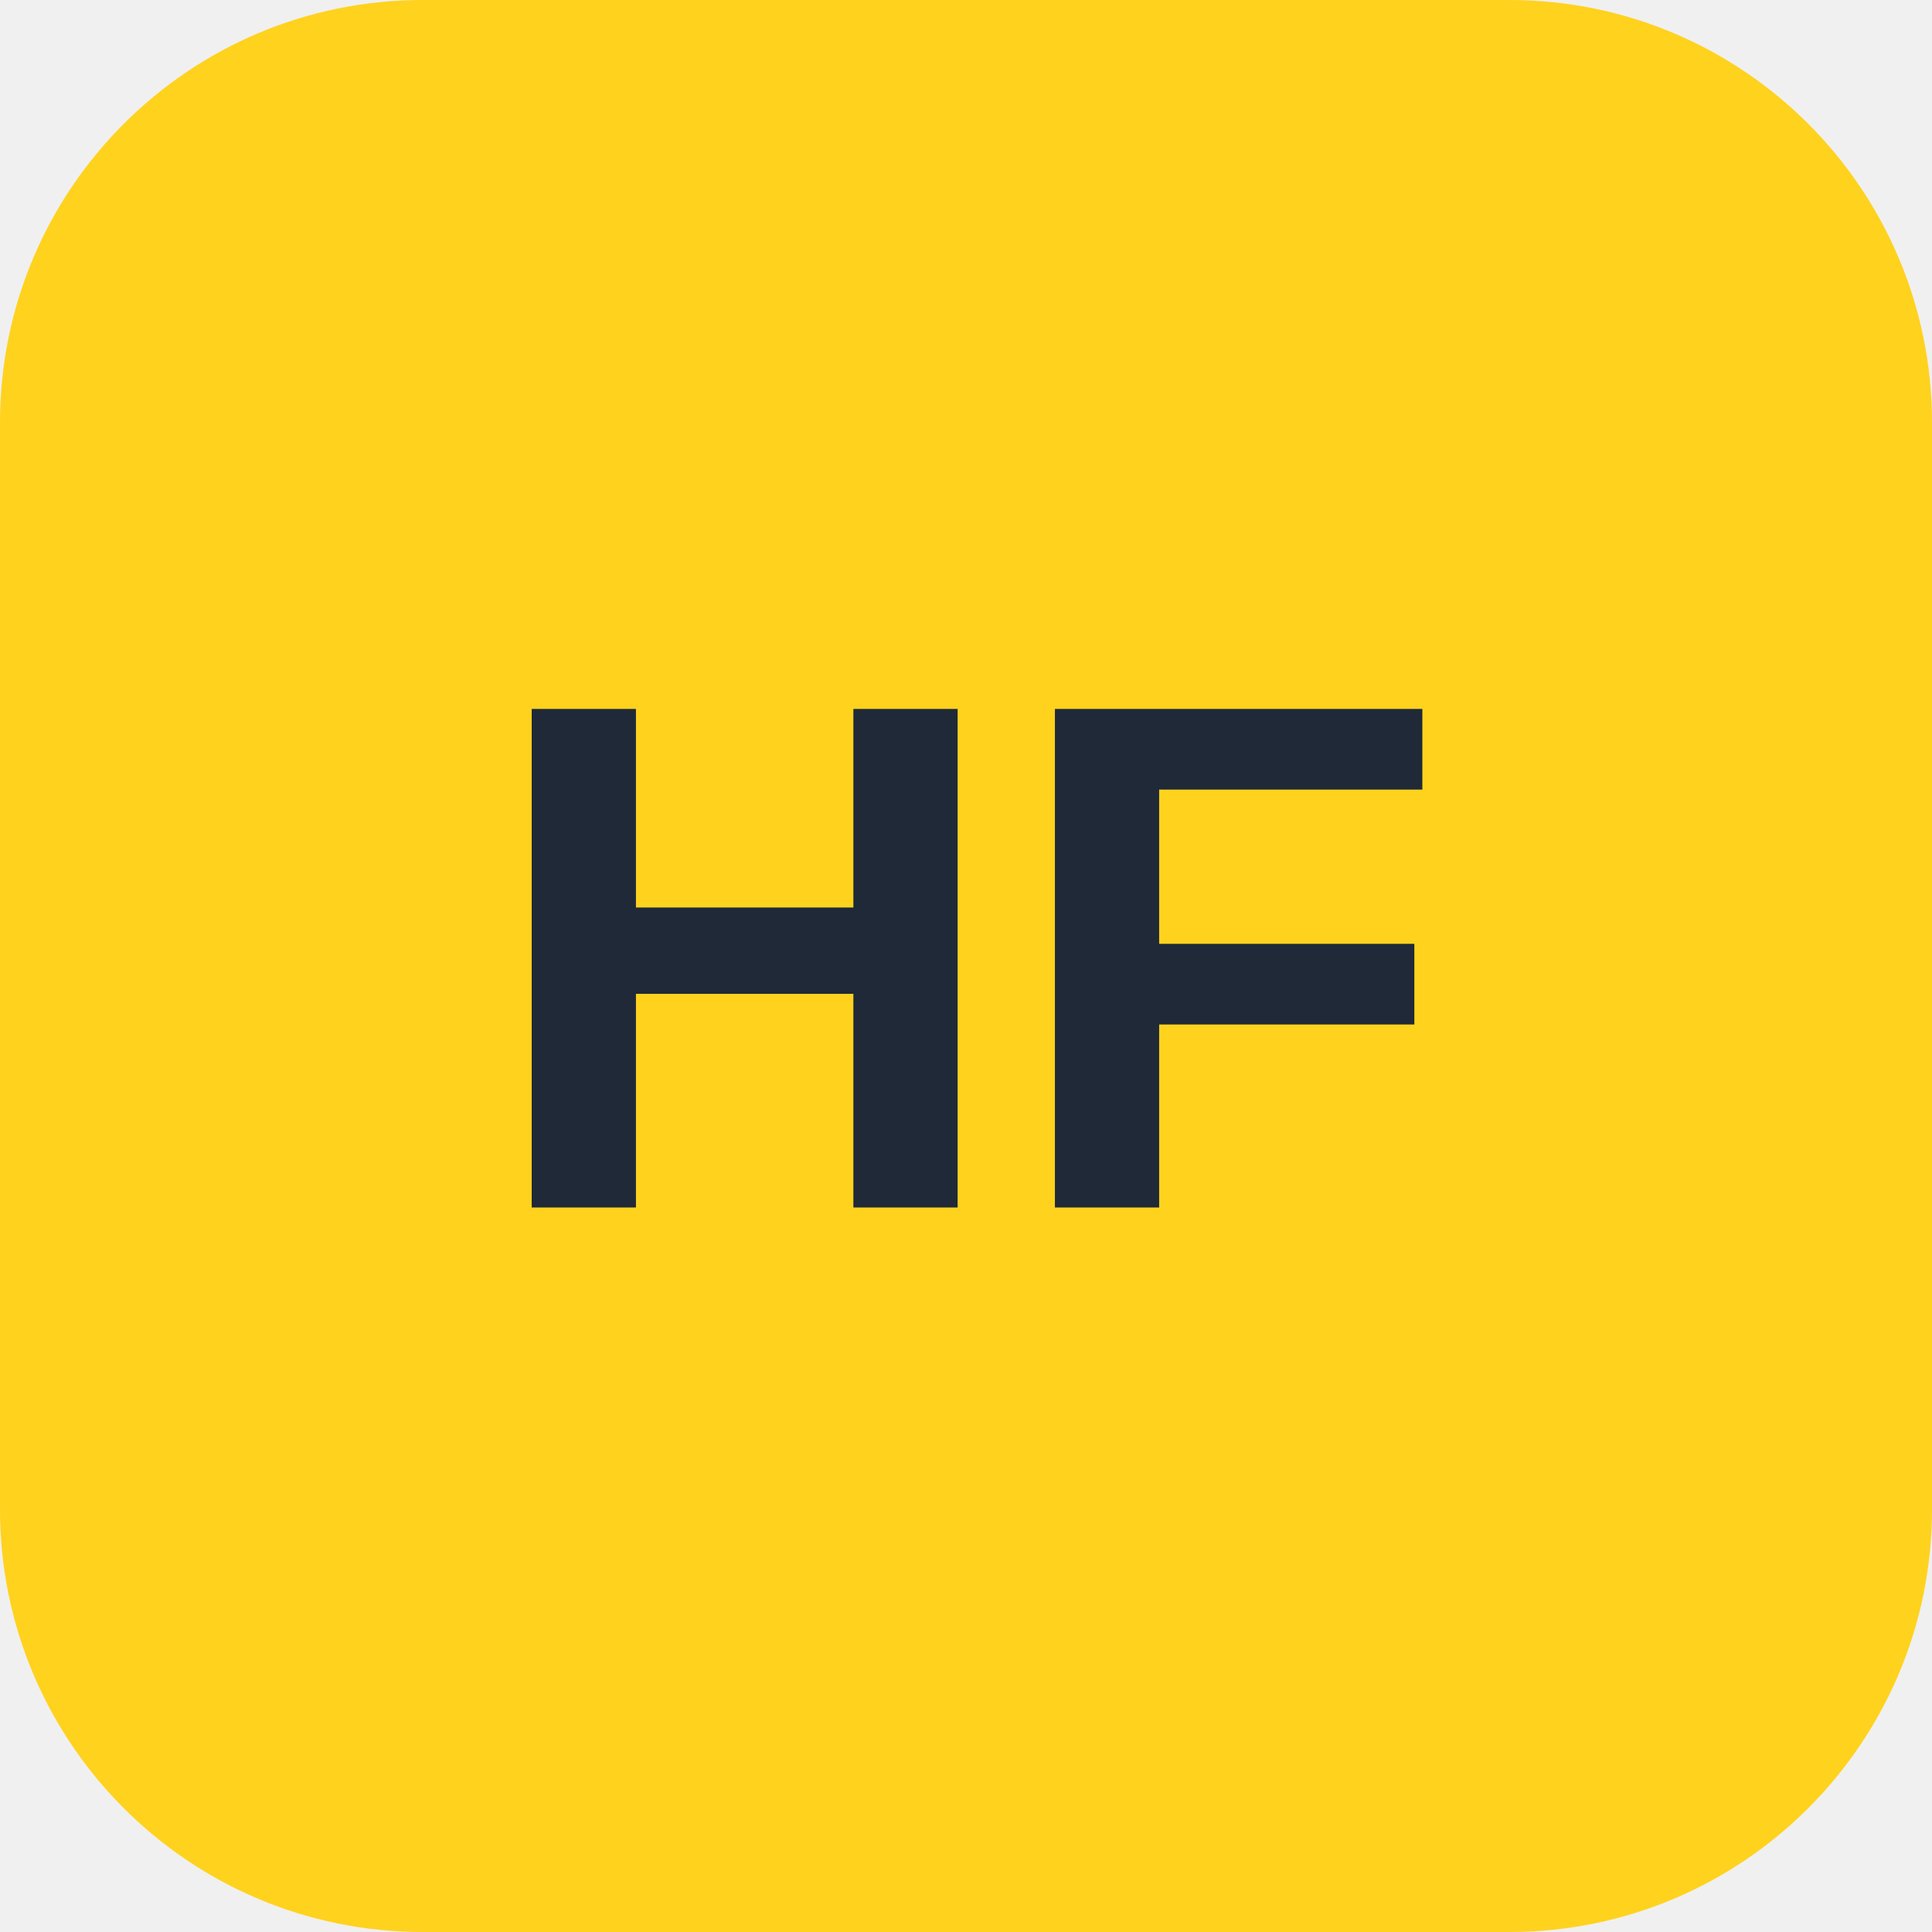
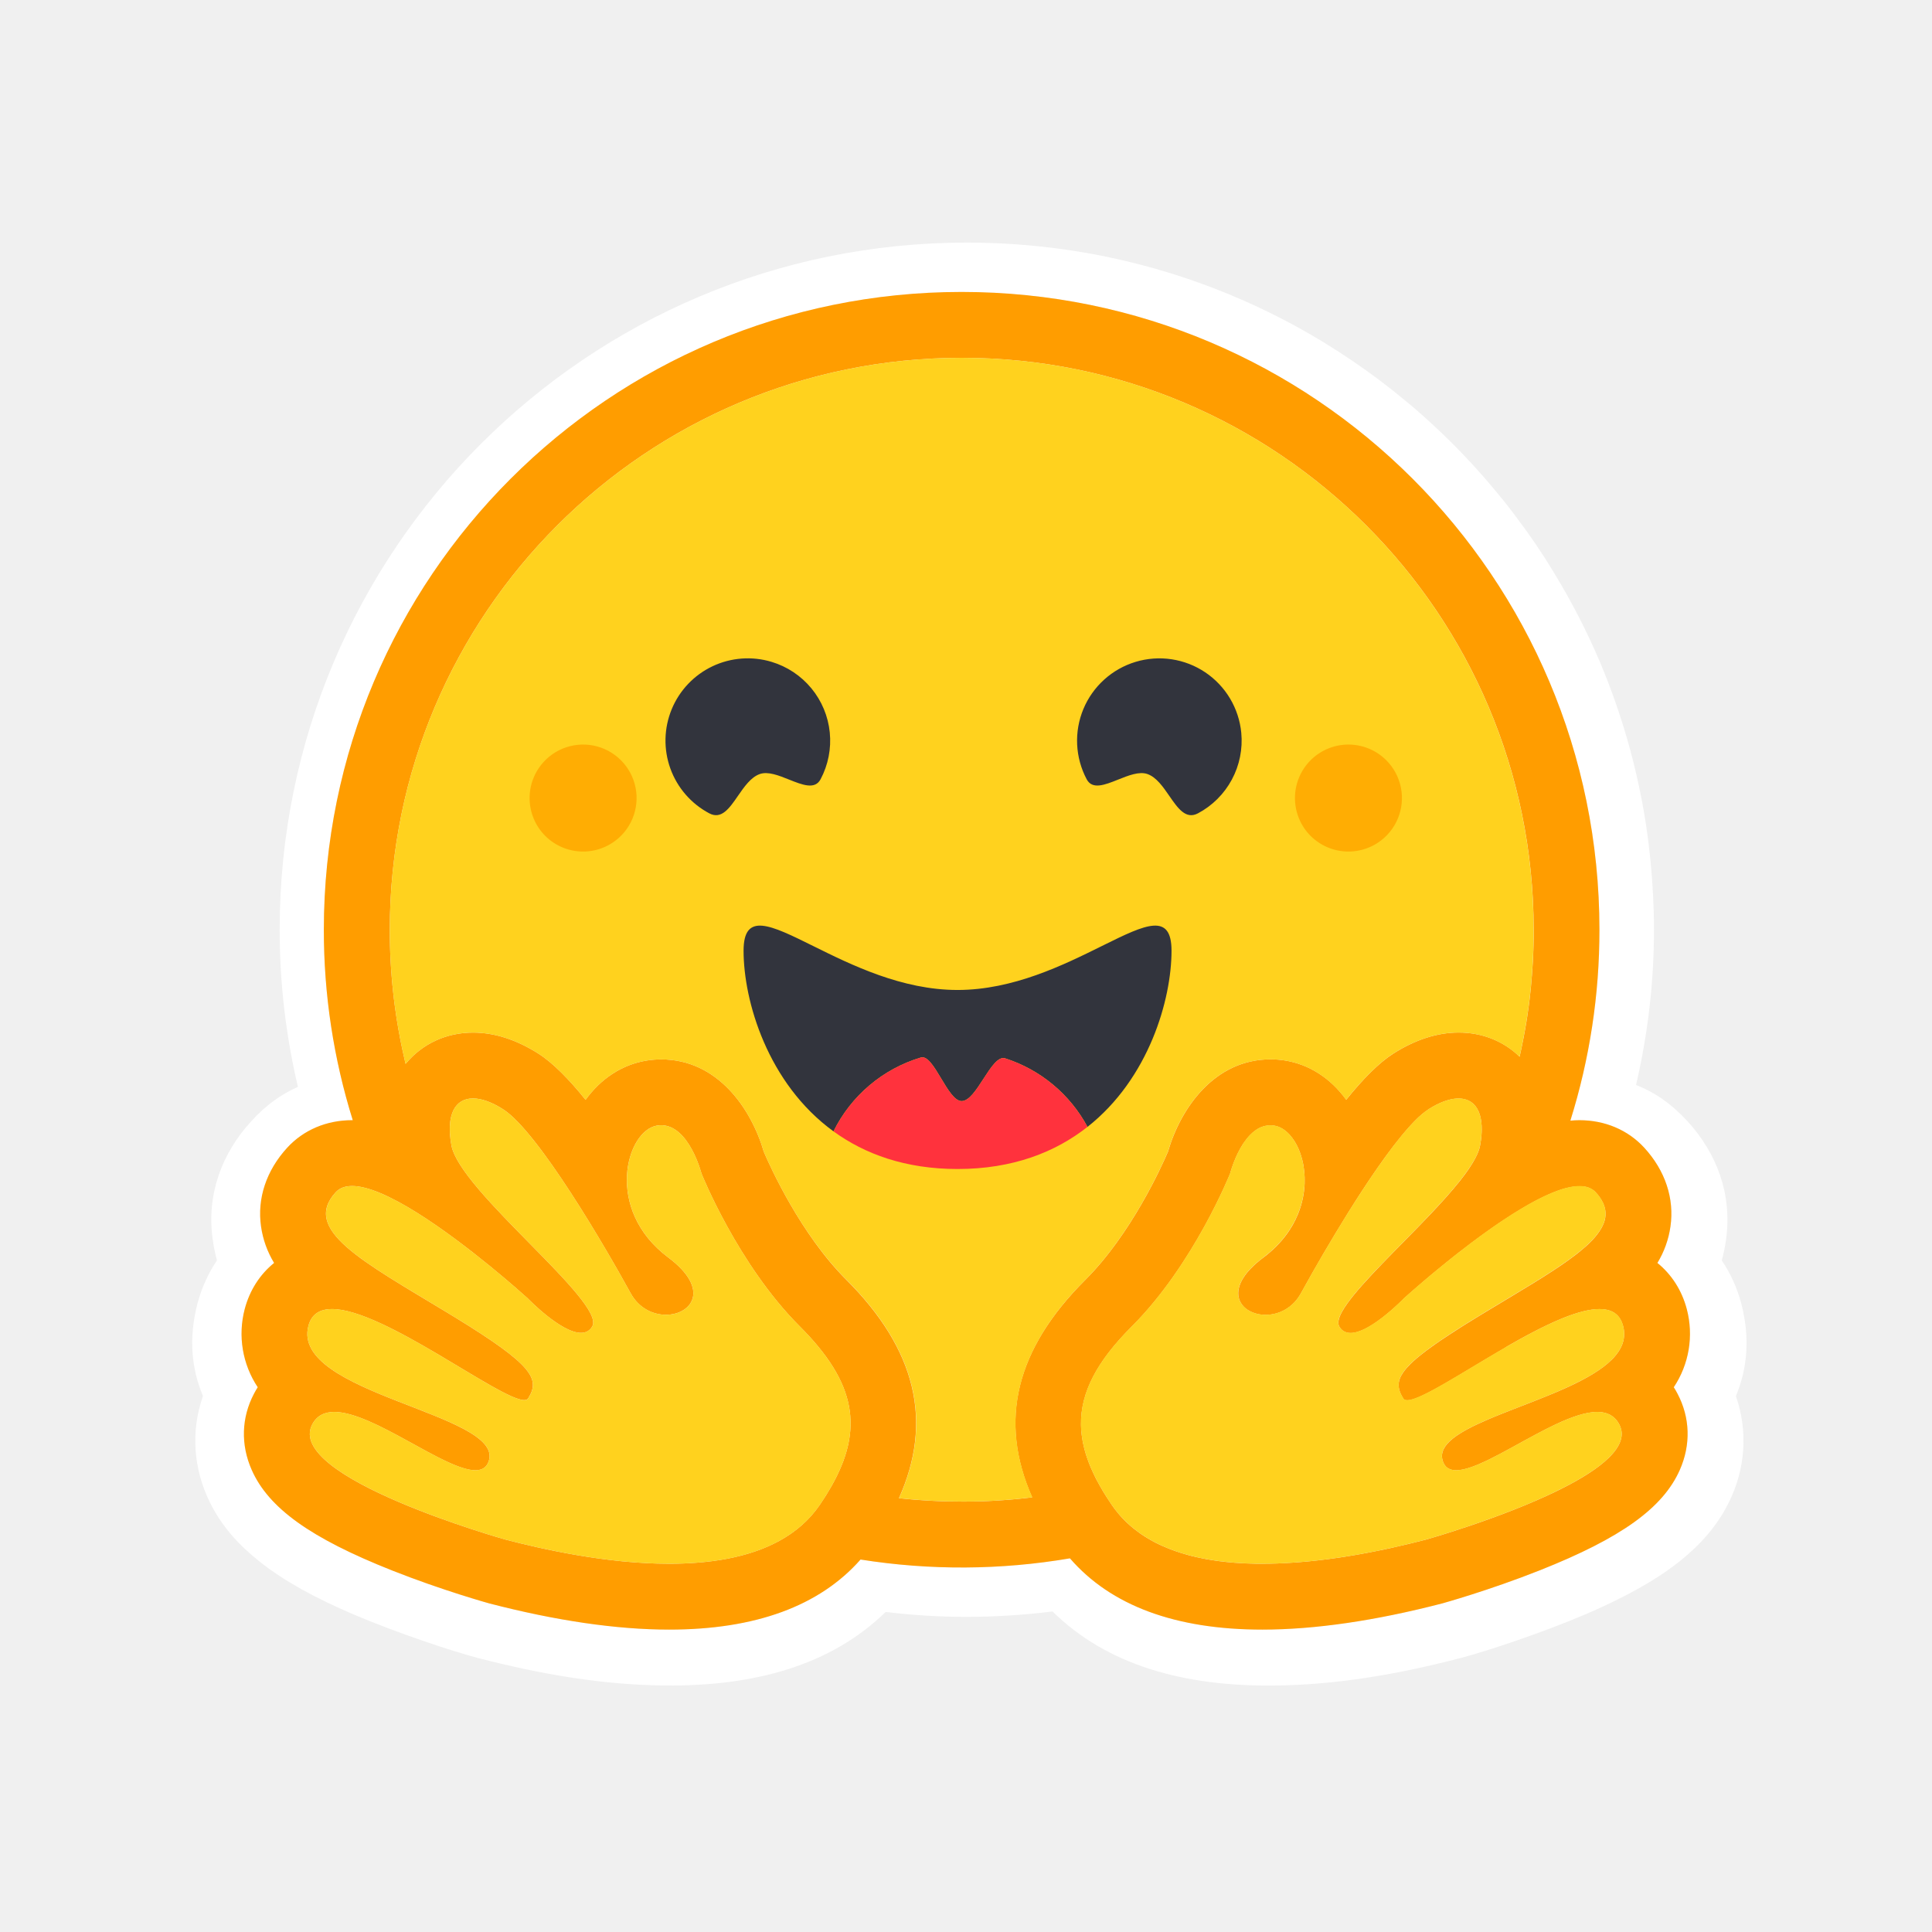
- <svg xmlns="http://www.w3.org/2000/svg" viewBox="0 0 64 64" role="img" aria-label="Hugging Face">
-   <rect width="64" height="64" rx="14" fill="#FFD21E" />
-   <text x="32" y="40" text-anchor="middle" font-family="Arial, Helvetica, sans-serif" font-size="24" font-weight="800" fill="#1f2937">HF</text>
+ <svg xmlns="http://www.w3.org/2000/svg" width="256" height="256" viewBox="0 0 256 256" fill="none">
+   <path d="M230.721 172.7C230.183 170.673 229.313 168.75 228.146 167.008C228.396 166.091 228.587 165.159 228.714 164.217C229.543 158.241 227.471 152.77 223.567 148.537C221.452 146.225 219.185 144.698 216.784 143.761C218.36 137.018 219.157 130.117 219.161 123.193C219.161 120.03 218.982 116.932 218.682 113.88C218.526 112.356 218.337 110.836 218.115 109.32C217.428 104.847 216.408 100.431 215.064 96.11C214.183 93.271 213.164 90.476 212.01 87.736C210.281 83.678 208.262 79.75 205.969 75.982C204.465 73.475 202.827 71.051 201.062 68.72C200.197 67.543 199.296 66.394 198.358 65.274C195.58 61.898 192.561 58.728 189.325 55.788C188.25 54.8 187.145 53.845 186.01 52.926C184.893 51.994 183.751 51.093 182.586 50.222C180.241 48.477 177.818 46.839 175.324 45.315C161.543 36.945 145.382 32.145 128.109 32.145C77.817 32.145 37.057 72.907 37.057 123.196C37.055 130.208 37.867 137.196 39.477 144.02C37.317 144.958 35.247 146.42 33.327 148.535C29.424 152.766 27.351 158.217 28.18 164.193C28.306 165.142 28.495 166.082 28.747 167.006C27.581 168.749 26.712 170.673 26.174 172.7C24.974 177.261 25.369 181.374 26.894 184.978C25.236 189.688 25.65 194.704 27.809 199.065C29.379 202.25 31.626 204.714 34.396 206.916C37.689 209.534 41.811 211.758 46.783 213.892C52.715 216.422 59.956 218.799 63.249 219.671C71.755 221.873 79.911 223.269 88.177 223.337C99.954 223.446 110.096 220.677 117.357 213.59C120.924 214.027 124.515 214.246 128.109 214.244C131.906 214.236 135.699 213.997 139.467 213.529C146.711 220.661 156.892 223.455 168.712 223.343C176.977 223.277 185.133 221.881 193.617 219.676C196.932 218.804 204.17 216.427 210.105 213.897C215.077 211.76 219.199 209.536 222.514 206.922C225.263 204.719 227.508 202.256 229.079 199.071C231.26 194.709 231.652 189.693 230.017 184.983C231.527 181.379 231.92 177.257 230.721 172.7ZM222.281 184.673C223.952 187.844 224.059 191.427 222.585 194.764C220.349 199.821 214.795 203.805 204.008 208.082C197.3 210.742 191.158 212.443 191.104 212.458C182.232 214.759 174.208 215.928 167.262 215.928C155.76 215.928 147.201 212.754 141.773 206.486C132.594 208.05 123.222 208.103 114.026 206.644C108.591 212.808 100.081 215.928 88.676 215.928C81.729 215.928 73.706 214.759 64.833 212.458C64.779 212.443 58.639 210.742 51.929 208.082C41.143 203.805 35.587 199.824 33.352 194.764C31.878 191.427 31.985 187.844 33.656 184.673C33.81 184.378 33.976 184.091 34.153 183.813C33.152 182.309 32.48 180.61 32.182 178.827C31.884 177.045 31.967 175.22 32.425 173.472C33.089 170.949 34.46 168.851 36.322 167.344C35.425 165.87 34.837 164.23 34.592 162.522C34.056 158.808 35.289 155.1 38.062 152.076C40.222 149.723 43.275 148.428 46.655 148.428H46.745C44.197 140.259 42.904 131.75 42.913 123.193C42.913 76.522 80.749 38.683 127.427 38.683C174.104 38.683 211.94 76.518 211.94 123.193C211.947 131.773 210.646 140.304 208.081 148.492C208.489 148.452 208.889 148.432 209.282 148.431C212.662 148.431 215.716 149.726 217.874 152.079C220.647 155.1 221.881 158.811 221.344 162.525C221.1 164.233 220.511 165.873 219.615 167.347C221.477 168.854 222.849 170.952 223.512 173.475C223.97 175.223 224.053 177.048 223.755 178.831C223.458 180.613 222.786 182.312 221.784 183.816C221.961 184.091 222.129 184.378 222.281 184.673Z" fill="white" />
+   <path d="M221.784 183.816C222.786 182.312 223.458 180.613 223.756 178.831C224.053 177.048 223.97 175.223 223.512 173.475C222.848 170.952 221.476 168.854 219.615 167.347C220.512 165.873 221.1 164.233 221.344 162.525C221.881 158.811 220.648 155.103 217.874 152.079C215.716 149.726 212.662 148.431 209.282 148.431C208.889 148.431 208.489 148.452 208.081 148.492C210.643 140.304 211.942 131.774 211.933 123.195C211.933 76.523 174.097 38.685 127.424 38.685C80.75 38.685 42.91 76.519 42.91 123.195C42.901 131.752 44.194 140.261 46.742 148.43H46.652C43.272 148.43 40.219 149.724 38.06 152.077C35.287 155.098 34.053 158.81 34.59 162.523C34.835 164.231 35.423 165.872 36.32 167.346C34.458 168.852 33.086 170.95 32.422 173.473C31.964 175.222 31.882 177.047 32.18 178.83C32.478 180.612 33.15 182.312 34.152 183.816C33.974 184.094 33.81 184.381 33.655 184.676C31.985 187.847 31.877 191.43 33.352 194.767C35.588 199.824 41.142 203.808 51.929 208.085C58.636 210.745 64.779 212.446 64.833 212.461C73.705 214.762 81.729 215.931 88.675 215.931C100.081 215.931 108.591 212.811 114.026 206.647C123.222 208.106 132.594 208.052 141.773 206.489C147.201 212.757 155.76 215.931 167.262 215.931C174.208 215.931 182.232 214.762 191.103 212.461C191.158 212.446 197.298 210.745 204.008 208.085C214.795 203.808 220.35 199.824 222.585 194.767C224.059 191.43 223.952 187.847 222.281 184.676C222.129 184.379 221.961 184.091 221.784 183.816ZM110.137 196.997C109.669 197.815 109.168 198.614 108.635 199.391C107.23 201.448 105.382 203.02 103.237 204.188C99.137 206.424 93.947 207.205 88.675 207.205C80.346 207.205 71.808 205.256 67.023 204.015C66.787 203.954 37.689 195.735 41.373 188.739C41.993 187.562 43.013 187.092 44.298 187.092C49.485 187.092 58.93 194.816 62.989 194.816C63.896 194.816 64.536 194.43 64.797 193.488C66.527 187.284 38.504 184.676 40.864 175.692C41.28 174.102 42.41 173.456 43.998 173.456C50.856 173.455 66.248 185.516 69.467 185.516C69.714 185.516 69.891 185.443 69.987 185.291C70.001 185.268 70.015 185.246 70.028 185.222C71.539 182.727 70.672 180.913 60.321 174.573L59.327 173.968C47.936 167.074 39.941 162.925 44.488 157.975C45.011 157.404 45.753 157.151 46.654 157.151C47.722 157.151 49.015 157.508 50.439 158.108C56.455 160.645 64.793 167.564 68.276 170.581C68.824 171.057 69.368 171.538 69.909 172.022C69.909 172.022 74.319 176.608 76.985 176.608C77.599 176.608 78.12 176.366 78.473 175.768C80.364 172.58 60.91 157.838 59.813 151.755C59.069 147.634 60.335 145.546 62.675 145.546C63.788 145.546 65.146 146.02 66.645 146.971C71.295 149.922 80.273 165.35 83.56 171.352C84.662 173.363 86.543 174.213 88.238 174.213C91.601 174.213 94.23 170.87 88.546 166.622C80.003 160.23 83.001 149.782 87.078 149.139C87.252 149.111 87.428 149.097 87.603 149.097C91.311 149.097 92.946 155.486 92.946 155.486C92.946 155.486 97.74 167.524 105.975 175.753C113.447 183.222 114.491 189.351 110.137 196.997ZM136.766 198.407L136.339 198.458L135.611 198.541C135.228 198.581 134.844 198.619 134.459 198.654L134.084 198.688L133.741 198.717L133.255 198.756L132.718 198.795L132.182 198.83L132.063 198.838C131.923 198.846 131.783 198.855 131.641 198.862L131.462 198.872C131.296 198.881 131.13 198.889 130.962 198.896L130.381 198.921L129.854 198.939L129.502 198.949H129.323C129.213 198.949 129.104 198.955 128.994 198.956H128.82C128.71 198.956 128.601 198.956 128.491 198.961L128.043 198.967H127.418C126.927 198.967 126.437 198.962 125.949 198.952L125.553 198.943C125.44 198.943 125.327 198.938 125.216 198.934L124.796 198.922L124.275 198.902L123.805 198.881L123.684 198.876L123.237 198.853C123.112 198.846 122.989 198.84 122.865 198.831L122.576 198.814C122.213 198.791 121.85 198.766 121.487 198.738L121.107 198.707C120.947 198.695 120.787 198.68 120.628 198.666C120.441 198.65 120.254 198.632 120.067 198.614C119.754 198.585 119.441 198.553 119.128 198.519H119.113C123.683 188.324 121.372 178.802 112.137 169.575C106.08 163.526 102.051 154.594 101.215 152.633C99.523 146.828 95.045 140.375 87.608 140.375C86.979 140.375 86.351 140.425 85.73 140.523C82.472 141.036 79.624 142.911 77.592 145.733C75.396 143.002 73.262 140.831 71.332 139.605C68.422 137.76 65.518 136.824 62.689 136.824C59.158 136.824 56.002 138.274 53.802 140.904L53.746 140.971C53.704 140.798 53.664 140.625 53.623 140.451L53.618 140.428C53.199 138.638 52.848 136.833 52.564 135.016C52.564 135.004 52.564 134.992 52.558 134.98C52.536 134.843 52.516 134.705 52.495 134.568C52.433 134.162 52.376 133.755 52.322 133.348C52.298 133.163 52.272 132.978 52.249 132.793L52.181 132.238C52.159 132.053 52.141 131.885 52.121 131.709L52.115 131.665C52.035 130.945 51.965 130.225 51.905 129.503L51.883 129.226L51.848 128.754C51.838 128.625 51.828 128.495 51.821 128.365C51.821 128.334 51.816 128.304 51.815 128.275C51.789 127.913 51.768 127.55 51.75 127.187C51.74 126.998 51.73 126.81 51.722 126.62L51.702 126.124L51.697 125.974L51.681 125.517L51.671 125.128C51.671 124.973 51.663 124.818 51.661 124.663C51.658 124.508 51.654 124.338 51.653 124.174C51.651 124.01 51.653 123.848 51.648 123.685C51.644 123.521 51.648 123.358 51.648 123.195C51.648 81.342 85.579 47.411 127.436 47.411C169.292 47.411 203.222 81.341 203.222 123.195V124.174C203.222 124.337 203.217 124.501 203.214 124.663C203.214 124.798 203.208 124.931 203.204 125.068C203.204 125.188 203.199 125.309 203.195 125.425C203.195 125.578 203.186 125.731 203.181 125.884V125.896L203.16 126.427C203.153 126.582 203.147 126.738 203.139 126.893L203.134 127.003L203.107 127.499C203.048 128.562 202.967 129.623 202.866 130.683V130.696C202.849 130.87 202.832 131.044 202.813 131.218L202.768 131.629L202.679 132.433L202.628 132.84L202.565 133.319C202.542 133.493 202.519 133.668 202.493 133.841C202.467 134.036 202.438 134.23 202.409 134.424L202.34 134.883L202.258 135.403C202.23 135.576 202.2 135.748 202.168 135.92C202.135 136.093 202.109 136.265 202.079 136.437C202.019 136.781 201.956 137.125 201.89 137.468C201.789 137.981 201.686 138.493 201.58 139.005L201.47 139.512C201.434 139.681 201.395 139.851 201.357 140.02C199.224 137.947 196.399 136.818 193.284 136.818C190.457 136.818 187.55 137.753 184.641 139.598C182.711 140.824 180.578 142.996 178.381 145.726C176.346 142.904 173.498 141.029 170.242 140.516C169.621 140.418 168.993 140.368 168.364 140.368C160.925 140.368 156.45 146.821 154.757 152.626C153.917 154.587 149.887 163.519 143.825 169.577C134.596 178.775 132.268 188.254 136.766 198.407ZM215.007 177.998L214.977 178.087C214.901 178.288 214.813 178.484 214.714 178.674C214.639 178.814 214.558 178.95 214.47 179.082C214.303 179.331 214.12 179.569 213.921 179.793C213.875 179.845 213.831 179.897 213.779 179.948C213.707 180.025 213.634 180.101 213.559 180.175C212.213 181.509 210.161 182.679 207.841 183.752C207.578 183.871 207.311 183.99 207.042 184.11L206.774 184.229C206.595 184.308 206.416 184.386 206.228 184.463C206.049 184.541 205.863 184.619 205.677 184.695L205.119 184.925C203.814 185.462 202.477 185.974 201.173 186.479L200.615 186.696L200.064 186.912C199.697 187.055 199.335 187.198 198.979 187.341L198.448 187.555L197.926 187.768L197.67 187.876C197.499 187.947 197.332 188.018 197.165 188.089C193.328 189.736 190.567 191.411 191.147 193.489C191.163 193.548 191.181 193.604 191.201 193.659C191.253 193.813 191.324 193.958 191.413 194.095C191.465 194.176 191.525 194.253 191.592 194.323C192.274 195.032 193.515 194.92 195.08 194.357C195.3 194.276 195.519 194.192 195.736 194.104L195.872 194.048C196.23 193.896 196.609 193.726 196.996 193.542C197.093 193.496 197.191 193.452 197.289 193.401C199.203 192.465 201.372 191.205 203.524 190.058C204.385 189.593 205.258 189.152 206.142 188.733C208.18 187.774 210.096 187.094 211.636 187.094C212.359 187.094 212.997 187.242 213.529 187.582L213.618 187.641C213.952 187.876 214.232 188.178 214.441 188.528C214.482 188.595 214.522 188.666 214.561 188.739C215.322 190.184 214.685 191.68 213.194 193.147C211.763 194.556 209.537 195.937 207.007 197.215C206.819 197.31 206.631 197.405 206.44 197.498C198.91 201.196 189.049 203.981 188.912 204.016C186.284 204.697 182.526 205.591 178.292 206.26L177.666 206.358L177.563 206.373C177.089 206.445 176.614 206.512 176.138 206.574C175.655 206.639 175.167 206.698 174.676 206.753L174.586 206.763C172.806 206.968 171.019 207.104 169.228 207.169H169.202C168.554 207.192 167.907 207.204 167.259 207.204H166.512C165.524 207.191 164.538 207.146 163.553 207.07C163.53 207.07 163.505 207.07 163.482 207.064C163.129 207.037 162.777 207.004 162.425 206.965C162.06 206.926 161.696 206.882 161.333 206.833C161.094 206.801 160.856 206.765 160.618 206.726C160.376 206.687 160.134 206.647 159.893 206.605L159.564 206.543L159.539 206.538C159.192 206.472 158.847 206.399 158.503 206.319C158.303 206.274 158.104 206.23 157.907 206.176L157.788 206.146C157.69 206.122 157.595 206.096 157.498 206.07L157.445 206.056L157.137 205.966C157.025 205.935 156.913 205.901 156.801 205.868L156.762 205.857L156.471 205.768C156.361 205.734 156.251 205.698 156.142 205.662L155.874 205.573L155.677 205.504C155.487 205.437 155.298 205.368 155.111 205.296L154.933 205.226L154.786 205.168C154.502 205.054 154.22 204.935 153.941 204.81L153.756 204.72L153.725 204.706C153.659 204.675 153.594 204.644 153.528 204.617C153.399 204.555 153.271 204.491 153.144 204.426L153.105 204.407L152.921 204.31C152.594 204.139 152.274 203.957 151.96 203.764L151.788 203.658C151.702 203.605 151.616 203.55 151.532 203.494L151.308 203.346L151.067 203.18L150.923 203.077C150.771 202.969 150.622 202.857 150.476 202.742L150.243 202.563C150.15 202.488 150.058 202.412 149.967 202.335C149.89 202.272 149.815 202.206 149.74 202.14L149.734 202.135C149.653 202.064 149.574 201.993 149.495 201.92C149.417 201.849 149.339 201.777 149.263 201.704L149.254 201.695C149.174 201.619 149.096 201.542 149.019 201.463C148.942 201.385 148.863 201.307 148.788 201.227C148.713 201.148 148.636 201.067 148.562 200.984C148.488 200.902 148.42 200.827 148.35 200.746L148.327 200.719C148.259 200.641 148.192 200.562 148.126 200.481C147.983 200.31 147.844 200.135 147.71 199.956C147.575 199.776 147.443 199.592 147.314 199.405L147.191 199.221C147.027 198.981 146.867 198.739 146.712 198.493C146.596 198.316 146.483 198.138 146.373 197.957C146.302 197.844 146.234 197.73 146.166 197.618L146.138 197.572C146.073 197.462 146.009 197.354 145.947 197.245C145.911 197.186 145.877 197.127 145.845 197.066C145.812 197.004 145.774 196.941 145.739 196.878L145.682 196.779L145.647 196.715C145.58 196.595 145.514 196.474 145.45 196.352C145.42 196.298 145.391 196.244 145.36 196.192L145.271 196.019L145.181 195.848C144.956 195.398 144.743 194.942 144.543 194.48L144.472 194.311C144.426 194.198 144.383 194.086 144.337 193.975C144.315 193.921 144.293 193.868 144.274 193.814C144.167 193.537 144.067 193.257 143.975 192.975C143.942 192.874 143.91 192.775 143.88 192.675C143.808 192.448 143.743 192.219 143.685 191.988C143.614 191.719 143.551 191.448 143.498 191.175C143.487 191.12 143.476 191.065 143.467 191.012C143.415 190.745 143.373 190.476 143.34 190.206C143.332 190.153 143.326 190.1 143.32 190.047L143.303 189.885C143.281 189.673 143.264 189.46 143.254 189.247C143.254 189.193 143.249 189.139 143.247 189.087C143.242 188.981 143.24 188.875 143.239 188.769C143.183 184.496 145.345 180.388 149.968 175.767C158.203 167.54 162.997 155.501 162.997 155.501C162.997 155.501 163.126 154.996 163.394 154.269C163.431 154.168 163.47 154.064 163.514 153.955C163.67 153.548 163.846 153.148 164.041 152.758L164.08 152.683C164.246 152.351 164.428 152.027 164.624 151.712C164.67 151.639 164.714 151.567 164.765 151.494C164.912 151.277 165.067 151.065 165.23 150.86C165.319 150.749 165.416 150.639 165.513 150.532C165.552 150.49 165.59 150.448 165.631 150.408C166.108 149.915 166.653 149.513 167.27 149.299L167.348 149.273C167.4 149.256 167.452 149.24 167.505 149.225C167.566 149.209 167.627 149.195 167.69 149.182L167.719 149.176C167.849 149.15 167.981 149.133 168.114 149.124H168.125C168.194 149.124 168.264 149.117 168.335 149.117C168.424 149.117 168.507 149.117 168.594 149.126C168.684 149.134 168.773 149.144 168.863 149.158C169.605 149.276 170.311 149.718 170.919 150.4C171.15 150.66 171.358 150.94 171.54 151.236C171.66 151.428 171.773 151.631 171.88 151.845C171.923 151.934 171.964 152.016 172.004 152.104C172.108 152.33 172.202 152.56 172.284 152.795C172.479 153.345 172.626 153.911 172.723 154.487C172.807 154.992 172.857 155.502 172.873 156.013C172.881 156.286 172.881 156.563 172.873 156.842C172.819 158.14 172.553 159.421 172.086 160.634C172.044 160.745 171.997 160.857 171.952 160.969C171.86 161.195 171.759 161.417 171.65 161.634C171.569 161.799 171.484 161.965 171.392 162.13C171.332 162.24 171.269 162.35 171.206 162.46C171.045 162.734 170.871 163.006 170.684 163.277L170.571 163.439C170.129 164.055 169.637 164.633 169.099 165.167C168.569 165.698 168.001 166.189 167.4 166.637C166.798 167.083 166.233 167.577 165.711 168.114C164.208 169.691 163.858 171.083 164.196 172.138C164.25 172.304 164.321 172.465 164.407 172.617C164.508 172.791 164.628 172.951 164.764 173.097L164.817 173.152L164.871 173.206C164.925 173.258 164.982 173.309 165.043 173.359L165.103 173.407C165.248 173.519 165.402 173.619 165.563 173.707C165.61 173.732 165.652 173.757 165.705 173.781C165.879 173.866 166.058 173.939 166.242 173.998C166.293 174.015 166.344 174.03 166.396 174.046L166.461 174.063L166.551 174.087L166.628 174.106L166.712 174.124L166.795 174.141L166.874 174.154C166.932 174.164 166.992 174.174 167.052 174.181L167.109 174.19L167.213 174.2L167.277 174.207L167.382 174.214H167.444L167.554 174.22H167.9L167.999 174.214L168.113 174.207L168.252 174.194L168.382 174.179C168.412 174.179 168.442 174.171 168.472 174.165C168.872 174.107 169.264 174.001 169.639 173.849L169.798 173.782C169.887 173.743 169.977 173.702 170.059 173.658C170.235 173.57 170.406 173.47 170.57 173.361C170.799 173.211 171.015 173.043 171.217 172.858C171.265 172.815 171.312 172.769 171.358 172.725C171.381 172.703 171.403 172.682 171.425 172.658C171.469 172.613 171.514 172.569 171.558 172.52C171.878 172.168 172.155 171.78 172.383 171.363C174.34 167.804 176.391 164.298 178.534 160.849L178.828 160.378L179.125 159.907C179.273 159.668 179.423 159.433 179.572 159.199L179.722 158.965C180.22 158.185 180.726 157.41 181.241 156.641L181.546 156.185C182.158 155.278 182.768 154.396 183.373 153.558L183.674 153.143C184.332 152.236 185.017 151.348 185.728 150.482L186.01 150.144C186.057 150.088 186.1 150.032 186.151 149.978C186.244 149.868 186.337 149.761 186.428 149.657C186.474 149.604 186.517 149.552 186.566 149.5L186.834 149.198L186.968 149.051C187.103 148.906 187.235 148.767 187.365 148.634C187.455 148.544 187.538 148.455 187.624 148.371C188.131 147.853 188.69 147.388 189.293 146.985L189.433 146.895C189.567 146.805 189.706 146.721 189.848 146.645C192.212 145.303 194.169 145.204 195.296 146.331C195.978 147.013 196.356 148.144 196.335 149.718C196.335 149.787 196.335 149.857 196.33 149.929V150.006C196.33 150.078 196.324 150.15 196.318 150.223C196.318 150.313 196.308 150.402 196.299 150.492C196.29 150.581 196.285 150.649 196.276 150.729C196.276 150.751 196.272 150.774 196.268 150.798C196.262 150.867 196.253 150.938 196.243 151.009C196.243 151.03 196.243 151.052 196.235 151.074C196.224 151.169 196.21 151.263 196.194 151.357C196.183 151.447 196.168 151.531 196.152 151.619L196.126 151.768C196.1 151.91 196.067 152.05 196.026 152.188C195.948 152.447 195.854 152.7 195.743 152.946C195.588 153.284 195.417 153.613 195.229 153.933C195.125 154.111 195.018 154.286 194.907 154.459C194.793 154.638 194.673 154.819 194.549 155.002C194.233 155.454 193.905 155.897 193.564 156.33L193.408 156.527C192.852 157.22 192.278 157.899 191.686 158.562L191.499 158.772C191.247 159.053 190.991 159.336 190.729 159.62L190.532 159.834C190.401 159.977 190.264 160.12 190.132 160.264C190.001 160.407 189.864 160.552 189.726 160.697L189.315 161.13L188.898 161.566L188.478 162.002C188.196 162.294 187.913 162.586 187.628 162.878C183.573 167.037 179.301 171.182 177.855 173.766C177.758 173.934 177.671 174.108 177.593 174.285C177.387 174.755 177.301 175.157 177.36 175.482C177.379 175.589 177.416 175.691 177.471 175.785C177.552 175.926 177.651 176.056 177.766 176.172C177.819 176.224 177.875 176.272 177.934 176.316C178.232 176.528 178.591 176.637 178.957 176.627H179.071L179.188 176.618L179.305 176.605L179.402 176.591C179.415 176.589 179.429 176.587 179.442 176.583L179.531 176.566L179.554 176.561L179.653 176.54L179.688 176.531C179.723 176.522 179.757 176.513 179.792 176.503C179.827 176.493 179.875 176.48 179.917 176.466C180.093 176.413 180.265 176.35 180.434 176.278C180.523 176.242 180.61 176.203 180.696 176.161C180.741 176.141 180.786 176.12 180.828 176.098L180.962 176.032C181.282 175.866 181.594 175.685 181.898 175.491L182.031 175.401C182.076 175.373 182.121 175.344 182.164 175.312L182.297 175.223L182.368 175.174L182.56 175.039C182.739 174.916 182.906 174.789 183.075 174.66L183.09 174.648L183.359 174.44C183.726 174.15 184.074 173.858 184.39 173.583L184.6 173.399L184.619 173.381L184.729 173.284C184.987 173.052 185.217 172.836 185.408 172.658L185.487 172.581C185.556 172.516 185.619 172.455 185.676 172.403L185.788 172.292L185.828 172.253L185.839 172.242L185.956 172.125L186.03 172.048L186.039 172.041L186.074 172.009L186.118 171.969L186.132 171.956L186.169 171.922L186.373 171.743L186.487 171.641C186.548 171.588 186.607 171.534 186.666 171.479L186.802 171.358C186.827 171.338 186.851 171.316 186.876 171.294L187.019 171.169L187.229 170.984L187.341 170.887C187.776 170.509 188.305 170.052 188.913 169.537L189.162 169.326L189.573 168.981L189.994 168.63C190.544 168.173 191.136 167.688 191.762 167.185L192.173 166.855C192.523 166.576 192.882 166.292 193.246 166.006C193.393 165.891 193.542 165.776 193.694 165.662C194.066 165.373 194.44 165.086 194.817 164.803C195.675 164.155 196.56 163.506 197.456 162.874L197.84 162.606C198.109 162.421 198.377 162.235 198.645 162.054L198.888 161.89C199.367 161.565 199.853 161.248 200.343 160.939L200.586 160.786L200.827 160.636C201.069 160.486 201.309 160.339 201.548 160.196L201.787 160.053L202.265 159.775L202.734 159.506L202.829 159.454L203.2 159.25C203.355 159.166 203.509 159.085 203.663 159.006L203.892 158.888L204.115 158.776C204.193 158.739 204.27 158.7 204.346 158.663C204.848 158.415 205.36 158.187 205.88 157.979C206.021 157.919 206.161 157.865 206.3 157.818L206.71 157.674C206.833 157.633 206.953 157.594 207.068 157.559L207.108 157.547C207.17 157.527 207.232 157.509 207.293 157.493L207.311 157.488C207.439 157.451 207.566 157.419 207.691 157.389H207.7C208.054 157.304 208.414 157.243 208.777 157.206C208.944 157.189 209.111 157.18 209.279 157.181H209.363C209.475 157.181 209.583 157.188 209.69 157.199C209.739 157.199 209.788 157.209 209.836 157.215H209.856C209.904 157.221 209.952 157.228 210 157.239C210.047 157.248 210.095 157.256 210.141 157.267H210.156C210.203 157.277 210.245 157.289 210.294 157.303C210.548 157.374 210.79 157.484 211.012 157.628C211.121 157.699 211.223 157.779 211.317 157.868L211.344 157.894C211.362 157.91 211.379 157.927 211.395 157.944L211.444 157.997C211.846 158.418 212.178 158.901 212.428 159.427L212.466 159.517C212.551 159.717 212.618 159.924 212.666 160.135C212.808 160.781 212.753 161.455 212.508 162.07C212.415 162.318 212.302 162.557 212.169 162.785C211.858 163.309 211.489 163.796 211.07 164.237L210.981 164.332C210.848 164.472 210.71 164.612 210.565 164.752C210.501 164.815 210.434 164.877 210.367 164.94L210.162 165.129L210.055 165.224C209.797 165.454 209.532 165.677 209.263 165.893C209.1 166.025 208.936 166.154 208.77 166.281C208.184 166.729 207.587 167.161 206.979 167.578C206.612 167.83 206.242 168.077 205.869 168.321C204.95 168.924 204.021 169.512 203.083 170.084C201.115 171.294 198.934 172.588 196.609 173.995L196.007 174.36C195.348 174.762 194.726 175.146 194.14 175.512L193.845 175.697L193.287 176.055C192.917 176.292 192.548 176.531 192.179 176.77L191.882 176.966C191.737 177.06 191.593 177.156 191.449 177.252L191.308 177.342L190.876 177.633L190.647 177.79L190.379 177.976L190.13 178.149C189.713 178.444 189.325 178.725 188.968 178.992L188.834 179.094C188.624 179.253 188.416 179.415 188.211 179.58C187.902 179.829 187.62 180.067 187.367 180.296L187.243 180.409C187.172 180.474 187.102 180.539 187.035 180.603C186.989 180.648 186.946 180.693 186.898 180.736L186.834 180.8C186.691 180.944 186.551 181.091 186.416 181.242L186.35 181.318C186.203 181.488 186.075 181.651 185.963 181.81L185.913 181.881C185.825 182.009 185.744 182.141 185.671 182.277C185.652 182.311 185.635 182.345 185.618 182.379L185.569 182.481L185.536 182.555L185.515 182.605L185.498 182.65L185.475 182.711C185.413 182.88 185.37 183.056 185.345 183.234L185.337 183.296L185.331 183.354V183.669C185.331 183.695 185.331 183.721 185.338 183.749L185.343 183.797C185.343 183.823 185.349 183.848 185.353 183.876C185.357 183.902 185.364 183.949 185.372 183.986V183.991C185.379 184.026 185.386 184.06 185.395 184.095C185.404 184.13 185.413 184.17 185.424 184.206C185.443 184.277 185.467 184.347 185.492 184.417C185.508 184.459 185.523 184.5 185.54 184.541C185.54 184.549 185.546 184.558 185.55 184.566L185.586 184.647L185.636 184.758C185.69 184.873 185.749 184.985 185.813 185.094L185.879 185.208L185.947 185.322C185.959 185.341 185.973 185.359 185.988 185.376L186.01 185.399L186.035 185.422L186.061 185.442C186.099 185.469 186.14 185.49 186.183 185.505C186.206 185.513 186.23 185.519 186.254 185.525C186.831 185.655 188.017 185.178 189.593 184.346C189.682 184.298 189.78 184.248 189.875 184.196L190.355 183.934L190.589 183.804C190.756 183.715 190.926 183.614 191.1 183.515L191.417 183.336C193.5 182.137 195.988 180.597 198.56 179.093C198.801 178.952 199.043 178.811 199.285 178.672L199.771 178.361C200.335 178.038 200.902 177.719 201.471 177.404C202.188 177.01 202.91 176.626 203.639 176.254L204.115 176.013C204.431 175.857 204.744 175.705 205.053 175.557C205.651 175.273 206.256 175.003 206.868 174.748L207.203 174.612L207.243 174.596C209.018 173.893 210.627 173.459 211.929 173.459C212.21 173.456 212.492 173.48 212.769 173.528H212.778C212.867 173.544 212.948 173.562 213.031 173.582H213.046C213.259 173.636 213.466 173.713 213.662 173.812C213.937 173.954 214.184 174.143 214.393 174.371C214.489 174.477 214.574 174.592 214.649 174.714C214.789 174.929 214.899 175.162 214.978 175.406C215.01 175.501 215.038 175.594 215.067 175.693C215.278 176.45 215.257 177.253 215.007 177.998Z" fill="#FF9D00" />
+   <path fill-rule="evenodd" clip-rule="evenodd" d="M203.21 123.685V123.194C203.21 81.34 169.292 47.411 127.435 47.411C85.579 47.411 51.648 81.342 51.648 123.194V123.358C51.646 123.467 51.645 123.576 51.648 123.685C51.653 123.848 51.655 124.011 51.653 124.174L51.658 124.534L51.661 124.663C51.661 124.723 51.663 124.782 51.665 124.842C51.668 124.937 51.67 125.033 51.67 125.128L51.681 125.517L51.697 125.974L51.702 126.124L51.722 126.597V126.62C51.73 126.805 51.74 126.989 51.749 127.173L51.75 127.187C51.76 127.375 51.77 127.564 51.782 127.753C51.792 127.927 51.802 128.101 51.815 128.275L51.817 128.306C51.826 128.455 51.836 128.605 51.847 128.754L51.85 128.794L51.883 129.226L51.886 129.254C51.892 129.338 51.898 129.422 51.906 129.503C51.966 130.224 52.035 130.945 52.115 131.664L52.12 131.709L52.181 132.238L52.249 132.793L52.299 133.17L52.322 133.347C52.375 133.755 52.433 134.162 52.495 134.568L52.499 134.595L52.558 134.979C52.843 136.808 53.197 138.626 53.618 140.429L53.623 140.451L53.655 140.586L53.746 140.971L53.802 140.904C56.002 138.274 59.158 136.824 62.689 136.824C65.519 136.824 68.422 137.76 71.332 139.605C73.262 140.831 75.396 143.002 77.592 145.733C79.624 142.911 82.472 141.035 85.73 140.523C86.351 140.425 86.979 140.376 87.608 140.375C95.044 140.375 99.523 146.828 101.215 152.633C102.051 154.594 106.08 163.526 112.156 169.568C121.392 178.795 123.703 188.316 119.132 198.511H119.148C119.459 198.546 119.772 198.578 120.087 198.607C120.274 198.625 120.46 198.643 120.648 198.659L120.714 198.665L121.127 198.7L121.507 198.73C121.869 198.758 122.232 198.784 122.596 198.807L122.885 198.824L123.114 198.838L123.256 198.846L123.703 198.869L123.825 198.874L124.294 198.895L124.816 198.915L125.235 198.927L125.305 198.929C125.394 198.933 125.483 198.936 125.572 198.936L125.668 198.939C126.258 198.953 126.847 198.96 127.437 198.959H128.063L128.51 198.954C128.62 198.949 128.729 198.949 128.84 198.949H129.014L129.165 198.945C129.224 198.943 129.283 198.941 129.343 198.941H129.522L129.873 198.932L130.401 198.914L130.982 198.888C131.15 198.882 131.316 198.873 131.482 198.865L131.661 198.854L131.927 198.84L132.083 198.831L132.201 198.823L132.738 198.788L133.274 198.749L133.761 198.71L134.103 198.681L134.479 198.647C135.107 198.591 135.733 198.525 136.359 198.45L136.786 198.399C132.287 188.247 134.616 178.767 143.813 169.577C149.876 163.519 153.905 154.587 154.745 152.625C156.438 146.821 160.914 140.368 168.352 140.368C168.981 140.368 169.61 140.418 170.231 140.516C173.486 141.028 176.334 142.904 178.369 145.726C180.566 142.996 182.699 140.823 184.63 139.597C187.539 137.753 190.445 136.817 193.272 136.817C196.388 136.817 199.212 137.947 201.345 140.02C201.384 139.851 201.422 139.682 201.459 139.512L201.568 139.006C201.607 138.821 201.646 138.636 201.683 138.451C201.749 138.124 201.815 137.797 201.878 137.467C201.944 137.125 202.007 136.781 202.067 136.437L202.098 136.251C202.117 136.141 202.135 136.031 202.156 135.92C202.19 135.748 202.218 135.576 202.246 135.402L202.257 135.336L202.328 134.883L202.398 134.424V134.42C202.449 134.081 202.497 133.742 202.542 133.403L202.553 133.319L202.616 132.841L202.667 132.433L202.757 131.629L202.792 131.306L202.801 131.218C202.82 131.044 202.838 130.87 202.854 130.696V130.682C202.867 130.544 202.881 130.405 202.893 130.266C202.964 129.478 203.024 128.686 203.072 127.891C203.081 127.761 203.088 127.63 203.096 127.499V127.493L203.122 127.002L203.128 126.892C203.144 126.56 203.158 126.228 203.169 125.896V125.884L203.174 125.754C203.179 125.645 203.183 125.535 203.183 125.425L203.185 125.381C203.189 125.278 203.193 125.172 203.193 125.067L203.196 124.977C203.199 124.872 203.202 124.768 203.202 124.663L203.204 124.574C203.207 124.441 203.21 124.307 203.21 124.174V123.685ZM108.638 199.391C114.64 190.59 114.214 183.984 105.98 175.754C97.744 167.523 92.951 155.487 92.951 155.487C92.951 155.487 91.162 148.496 87.082 149.138C83.002 149.78 80.009 160.227 88.552 166.622C97.094 173.017 86.852 177.353 83.564 171.352C80.276 165.35 71.299 149.923 66.645 146.972C61.991 144.021 58.718 145.675 59.815 151.757C60.36 154.776 65.428 159.929 70.163 164.743C74.967 169.627 79.428 174.163 78.474 175.768C76.581 178.955 69.914 172.023 69.914 172.023C69.914 172.023 49.038 153.025 44.494 157.976C40.304 162.539 46.765 166.418 56.721 172.397C57.567 172.905 58.439 173.429 59.332 173.969C70.723 180.865 71.609 182.684 69.992 185.293C69.395 186.257 65.582 183.968 60.892 181.153C52.897 176.352 42.355 170.023 40.866 175.688C39.578 180.591 47.334 183.595 54.368 186.32C60.228 188.59 65.588 190.666 64.799 193.484C63.982 196.406 59.553 193.969 54.712 191.305C49.277 188.314 43.322 185.038 41.373 188.735C37.69 195.725 66.783 203.954 67.023 204.015C76.423 206.453 100.295 211.619 108.638 199.391ZM147.303 199.391C141.301 190.59 141.727 183.984 149.962 175.754C158.197 167.523 162.99 155.487 162.99 155.487C162.99 155.487 164.779 148.496 168.859 149.138C172.939 149.78 175.932 160.227 167.39 166.622C158.847 173.017 169.089 177.353 172.377 171.352C175.666 165.35 184.637 149.923 189.291 146.972C193.945 144.021 197.22 145.675 196.122 151.757C195.578 154.776 190.509 159.929 185.774 164.744C180.97 169.628 176.509 174.163 177.462 175.768C179.355 178.955 186.027 172.019 186.027 172.019C186.027 172.019 206.902 153.022 211.448 157.973C215.637 162.535 209.176 166.415 199.219 172.394C198.348 172.917 197.478 173.441 196.609 173.966C185.218 180.862 184.332 182.681 185.948 185.289C186.546 186.254 190.359 183.964 195.048 181.149C203.044 176.349 213.586 170.019 215.075 175.685C216.364 180.588 208.607 183.592 201.573 186.317C195.713 188.587 190.353 190.663 191.141 193.481C191.957 196.402 196.385 193.965 201.225 191.301C206.66 188.31 212.616 185.032 214.564 188.732C218.248 195.726 189.15 203.947 188.915 204.007C179.515 206.453 155.643 211.619 147.303 199.391Z" fill="#FFD21E" />
+   <path fill-rule="evenodd" clip-rule="evenodd" d="M152.047 102.567C153.229 102.985 154.108 104.257 154.944 105.468C156.074 107.104 157.126 108.627 158.74 107.769C160.644 106.756 162.205 105.202 163.225 103.302C164.246 101.402 164.681 99.243 164.475 97.096C164.321 95.491 163.813 93.94 162.987 92.555C162.161 91.17 161.038 89.985 159.7 89.086C158.361 88.187 156.839 87.597 155.245 87.357C153.65 87.117 152.022 87.234 150.478 87.699C148.934 88.164 147.513 88.965 146.316 90.046C145.119 91.126 144.176 92.458 143.556 93.946C142.936 95.434 142.653 97.041 142.728 98.652C142.804 100.263 143.235 101.836 143.992 103.26C144.74 104.667 146.4 104.003 148.152 103.302C149.525 102.753 150.956 102.181 152.047 102.567ZM100.672 102.567C99.49 102.985 98.611 104.258 97.775 105.468C96.645 107.105 95.592 108.627 93.979 107.769C91.585 106.501 89.748 104.386 88.828 101.838C87.907 99.29 87.969 96.49 89.001 93.984C90.032 91.479 91.96 89.447 94.408 88.285C96.856 87.124 99.649 86.916 102.242 87.701C104.307 88.323 106.141 89.543 107.513 91.207C108.885 92.87 109.732 94.903 109.949 97.049C110.165 99.195 109.74 101.356 108.728 103.26C107.979 104.667 106.319 104.003 104.567 103.303C103.193 102.753 101.764 102.181 100.672 102.567ZM144.099 149.318C152.242 142.903 155.233 132.429 155.233 125.977C155.233 120.877 151.802 122.482 146.309 125.202L145.999 125.355C140.957 127.852 134.245 131.177 126.877 131.177C119.508 131.177 112.796 127.852 107.755 125.354C102.084 122.545 98.527 120.783 98.527 125.978C98.527 132.634 101.709 143.563 110.443 149.912C111.596 147.573 113.219 145.497 115.211 143.813C117.202 142.129 119.52 140.874 122.018 140.126C122.89 139.866 123.788 141.367 124.707 142.904C125.594 144.386 126.501 145.902 127.423 145.902C128.406 145.902 129.371 144.408 130.314 142.95C131.299 141.425 132.26 139.94 133.189 140.237C137.864 141.738 141.775 144.993 144.099 149.318Z" fill="#32343D" />
+   <path d="M144.097 149.317C139.856 152.659 134.219 154.9 126.878 154.9C119.981 154.9 114.587 152.922 110.443 149.911C111.596 147.572 113.219 145.495 115.211 143.812C117.202 142.128 119.52 140.873 122.018 140.125C123.73 139.614 125.545 145.901 127.423 145.901C129.433 145.901 131.37 139.655 133.189 140.236C137.863 141.738 141.773 144.993 144.097 149.317Z" fill="#FF323D" />
+   <path fill-rule="evenodd" clip-rule="evenodd" d="M81.2 111.64C80.231 112.288 79.117 112.687 77.957 112.801C76.797 112.916 75.627 112.742 74.55 112.295C73.689 111.94 72.907 111.418 72.249 110.759C71.59 110.101 71.068 109.319 70.713 108.458C70.267 107.381 70.094 106.211 70.208 105.051C70.323 103.891 70.722 102.777 71.37 101.808C72.149 100.642 73.256 99.733 74.551 99.197C75.847 98.66 77.272 98.52 78.647 98.793C80.022 99.067 81.285 99.743 82.276 100.734C83.267 101.726 83.942 102.99 84.215 104.365C84.488 105.74 84.348 107.165 83.811 108.46C83.275 109.755 82.365 110.861 81.2 111.64ZM182.613 111.64C181.644 112.288 180.53 112.687 179.37 112.801C178.209 112.916 177.039 112.742 175.962 112.295C175.101 111.939 174.319 111.418 173.661 110.759C173.003 110.101 172.481 109.319 172.125 108.458C171.68 107.381 171.507 106.211 171.621 105.051C171.736 103.891 172.135 102.777 172.782 101.808C173.364 100.936 174.133 100.205 175.032 99.666C175.931 99.127 176.938 98.794 177.981 98.692C179.025 98.589 180.078 98.719 181.064 99.073C182.051 99.426 182.947 99.994 183.688 100.736C184.68 101.727 185.355 102.99 185.628 104.365C185.902 105.74 185.761 107.165 185.224 108.46C184.687 109.755 183.779 110.861 182.613 111.64Z" fill="#FFAD03" />
</svg>
